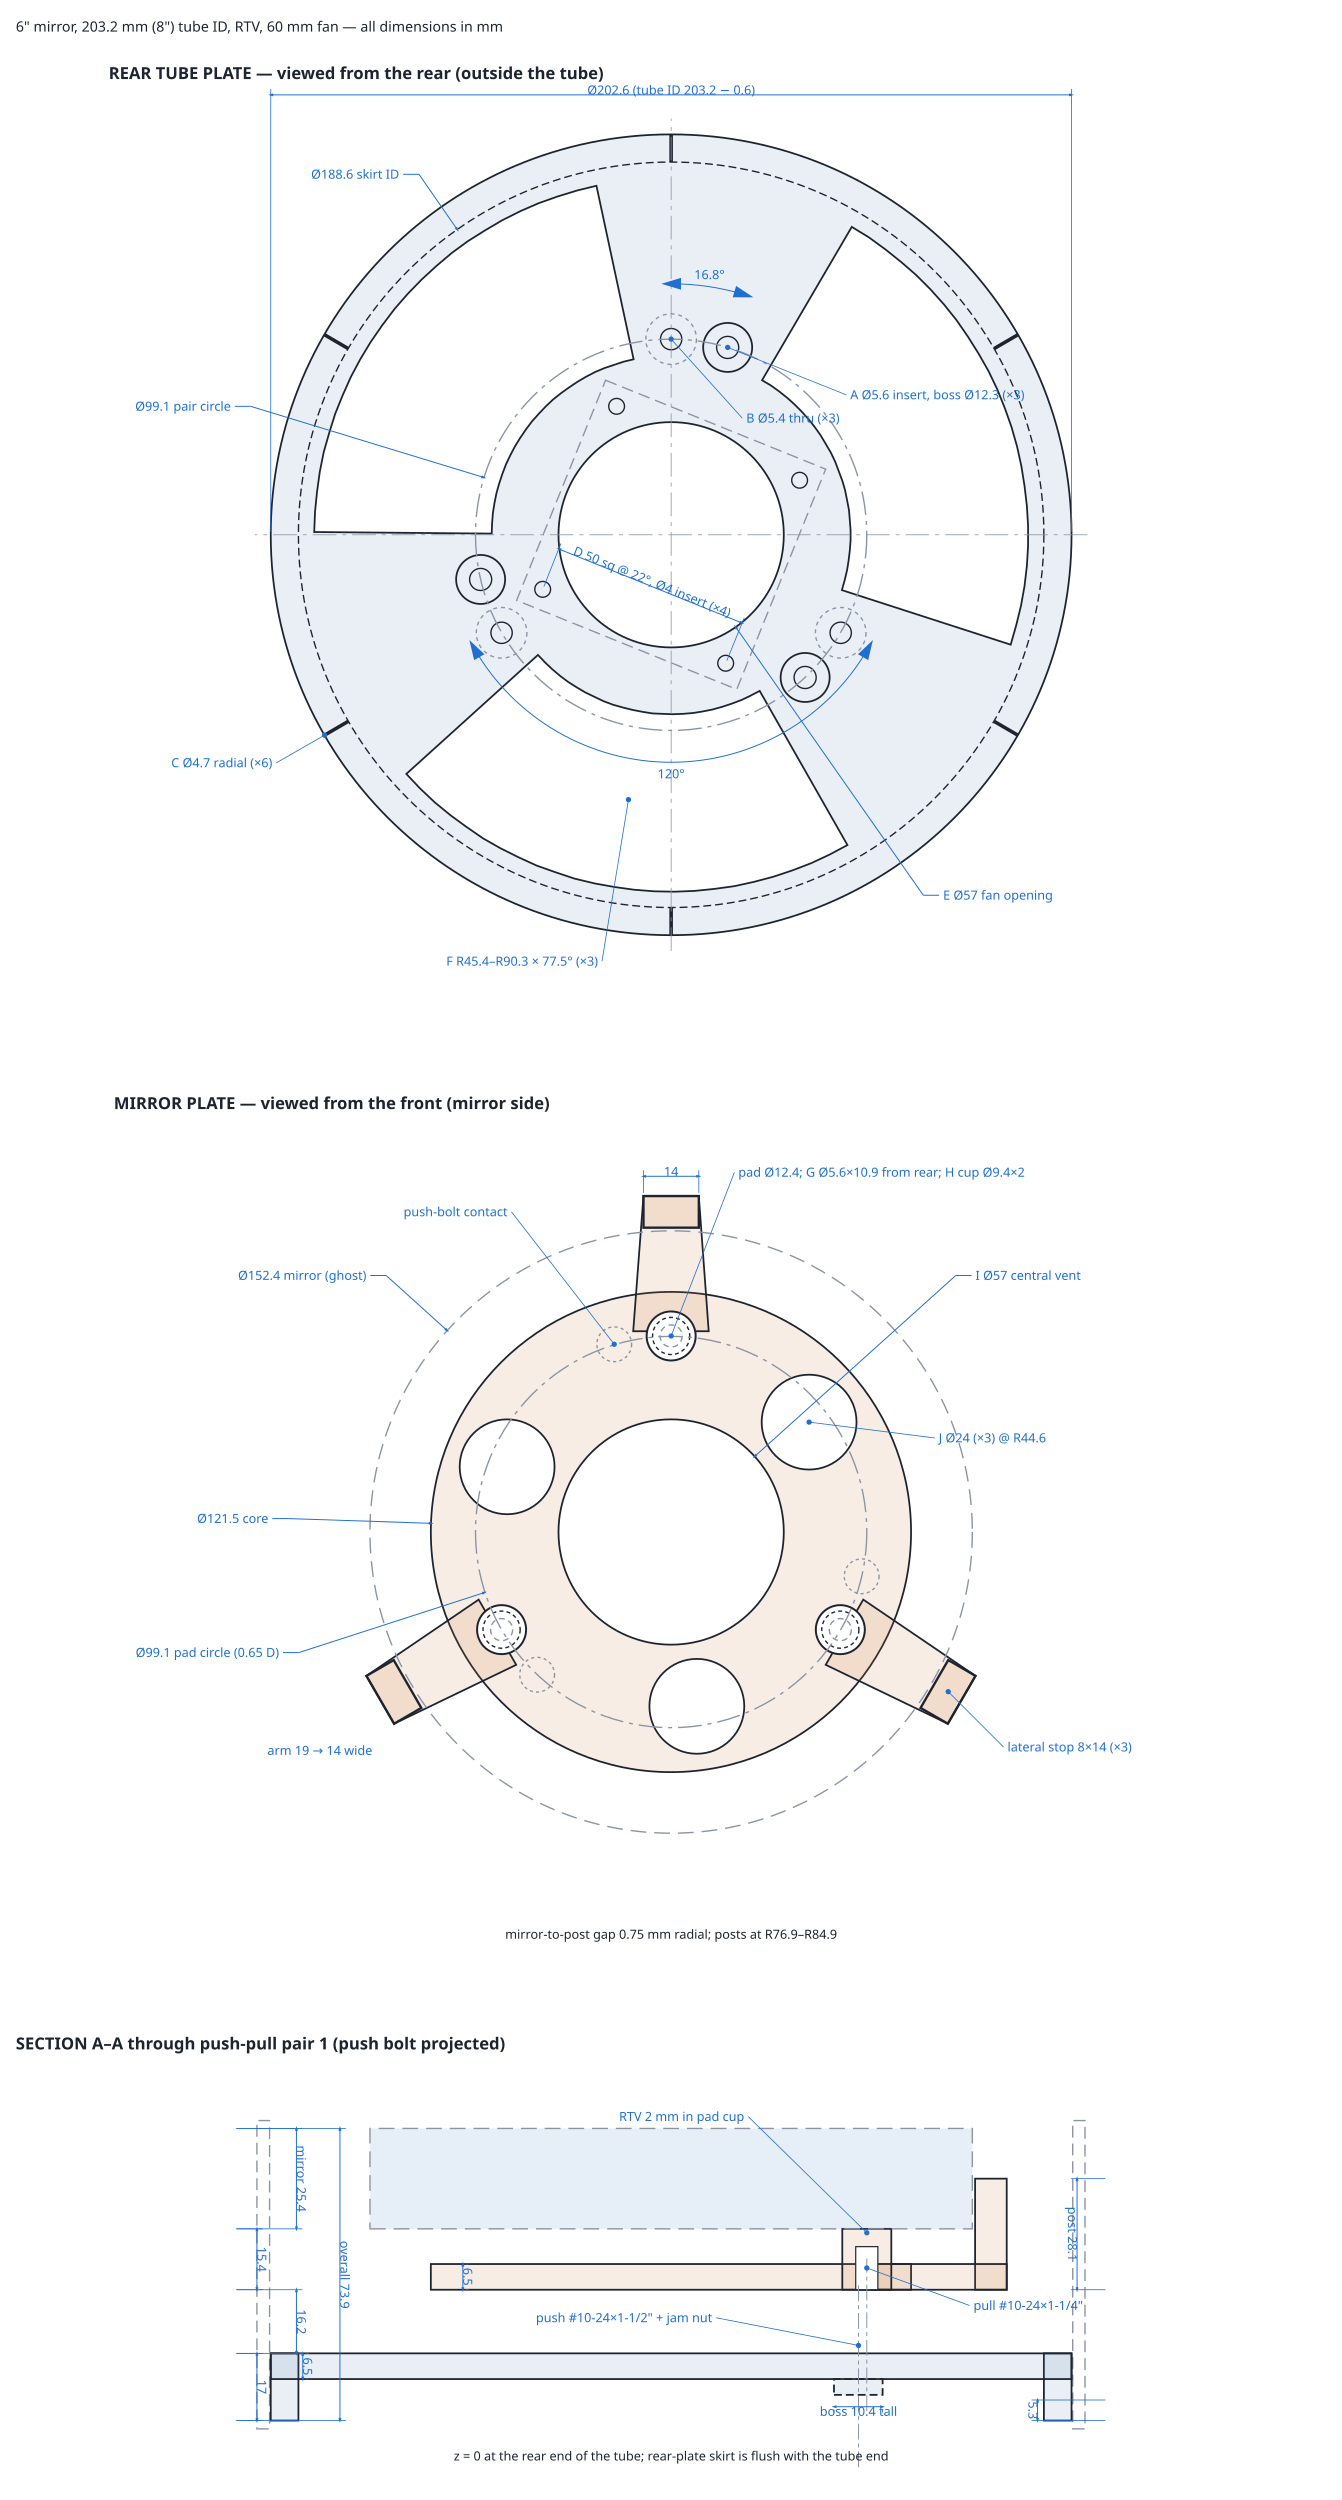
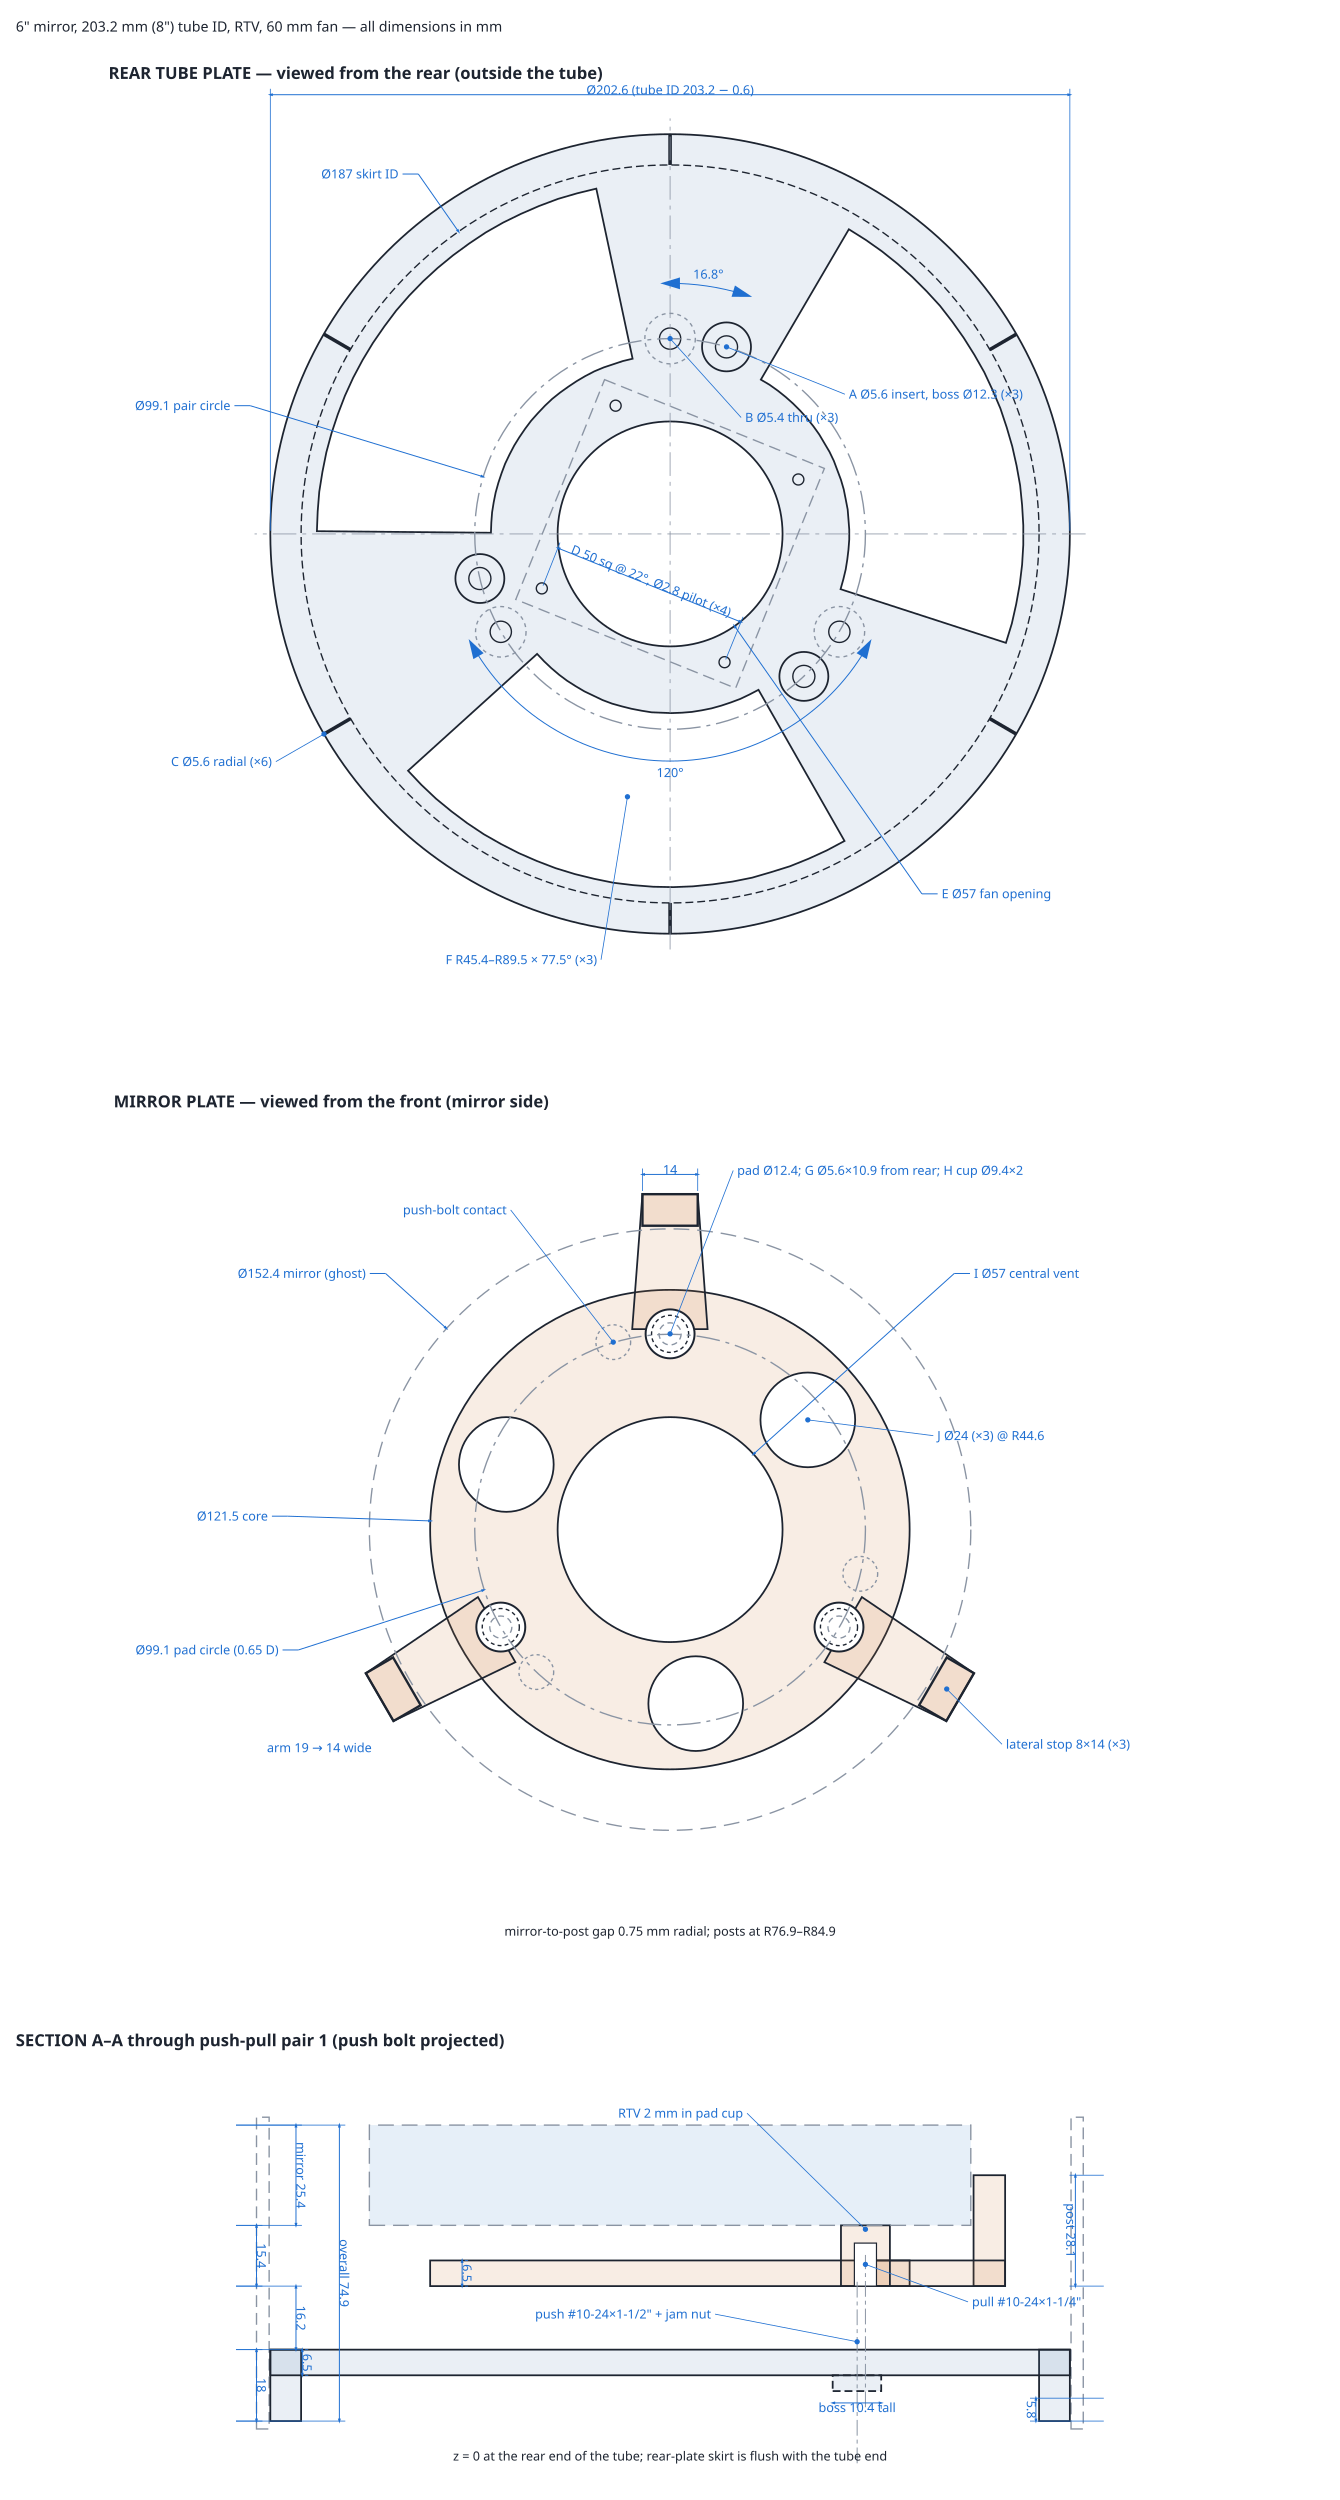
- <svg xmlns="http://www.w3.org/2000/svg" viewBox="0 -12 339.5 632.5" font-family="ui-sans-serif, system-ui, sans-serif">
+ <svg xmlns="http://www.w3.org/2000/svg" viewBox="0 -12 339.5 633.5" font-family="ui-sans-serif, system-ui, sans-serif">
  <defs>
    <marker id="arr" viewBox="0 0 10 10" refX="5" refY="5" markerWidth="5" markerHeight="5" orient="auto-start-reverse">
      <path d="M0,2 L10,5 L0,8 z" fill="var(--dim, #1f6fd1)" />
    </marker>
  </defs>
  <text x="4" y="-4" font-size="3.6" text-anchor="start" fill="var(--ink, #1d2430)" dominant-baseline="auto">6" mirror, 203.2 mm (8") tube ID, RTV, 60 mm fan — all dimensions in mm</text>
  <g transform="translate(23.5,0)">
    <text x="4" y="8" font-size="4.2" text-anchor="start" fill="var(--ink, #1d2430)" dominant-baseline="auto" font-weight="600">REAR TUBE PLATE — viewed from the rear (outside the tube)</text>
-     <path d="M247.6,123.3A101.3,101.3 0 1,0 45,123.3A101.3,101.3 0 1,0 247.6,123.3ZM174.8,123.3A28.5,28.5 0 1,0 117.8,123.3A28.5,28.5 0 1,0 174.8,123.3ZM192,45.4L196.4,48.1L200.5,51.1L204.5,54.3L208.3,57.6L211.9,61.2L215.3,65L218.5,69L221.4,73.2L224.1,77.5L226.6,81.9L228.8,86.5L230.7,91.2L232.4,96L233.8,100.9L234.9,105.9L235.7,110.9L236.3,116L236.6,121L236.6,126.1L236.3,131.2L235.7,136.3L234.8,141.3L233.6,146.2L232.2,151.1L189.5,137.3L190.2,134.8L190.8,132.3L191.2,129.8L191.5,127.3L191.7,124.7L191.7,122.2L191.5,119.6L191.3,117.1L190.8,114.5L190.3,112L189.6,109.6L188.7,107.2L187.8,104.8L186.7,102.5L185.4,100.3L184.1,98.1L182.6,96L181,94L179.3,92.1L177.5,90.3L175.6,88.6L173.6,87L171.5,85.5L169.3,84.2ZM190.9,201.8L186.4,204.2L181.7,206.4L177,208.2L172.2,209.8L167.3,211.1L162.3,212.2L157.2,212.9L152.2,213.4L147.1,213.6L142,213.5L136.9,213.1L131.9,212.4L126.9,211.5L121.9,210.3L117.1,208.7L112.3,207L107.7,204.9L103.1,202.6L98.7,200.1L94.5,197.2L90.4,194.2L86.5,191L82.8,187.5L79.3,183.8L112.6,153.7L114.4,155.6L116.2,157.3L118.2,159L120.2,160.5L122.4,161.9L124.6,163.2L126.9,164.3L129.2,165.4L131.6,166.3L134.1,167L136.5,167.6L139.1,168.1L141.6,168.5L144.1,168.6L146.7,168.7L149.3,168.6L151.8,168.4L154.3,168L156.8,167.5L159.3,166.8L161.7,166L164.1,165.1L166.4,164L168.7,162.8ZM56,122.6L56.2,117.5L56.7,112.5L57.4,107.4L58.4,102.4L59.8,97.5L61.3,92.7L63.2,88L65.3,83.3L67.7,78.8L70.3,74.5L73.2,70.3L76.3,66.2L79.6,62.4L83.2,58.7L86.9,55.3L90.8,52L94.9,49L99.2,46.3L103.6,43.7L108.2,41.4L112.8,39.4L117.6,37.7L122.5,36.2L127.4,35L136.8,78.9L134.3,79.5L131.9,80.3L129.5,81.1L127.1,82.1L124.8,83.3L122.6,84.6L120.5,86L118.4,87.5L116.4,89.1L114.6,90.8L112.8,92.7L111.1,94.6L109.6,96.6L108.1,98.8L106.8,100.9L105.6,103.2L104.5,105.5L103.6,107.9L102.8,110.3L102.1,112.8L101.6,115.3L101.2,117.8L101,120.4L100.9,123Z" fill="var(--part, rgba(79,124,172,0.12))" stroke="var(--ink, #1d2430)" stroke-width="0.45" fill-rule="evenodd" />
-     <circle cx="146.3" cy="123.3" r="94.3" fill="none" stroke="var(--ink, #1d2430)" stroke-width="0.35" stroke-dasharray="2 1" />
+     <path d="M247.6,123.3A101.3,101.3 0 1,0 45,123.3A101.3,101.3 0 1,0 247.6,123.3ZM174.8,123.3A28.5,28.5 0 1,0 117.8,123.3A28.5,28.5 0 1,0 174.8,123.3ZM191.6,46.1L195.9,48.8L200,51.7L204,54.9L207.7,58.2L211.3,61.8L214.7,65.5L217.8,69.5L220.7,73.6L223.4,77.9L225.9,82.3L228,86.8L230,91.5L231.6,96.3L233,101.1L234.1,106L235,111L235.5,116L235.8,121.1L235.8,126.1L235.5,131.1L234.9,136.1L234,141.1L232.9,146L231.4,150.9L189.5,137.3L190.2,134.8L190.8,132.3L191.2,129.8L191.5,127.3L191.7,124.7L191.7,122.2L191.5,119.6L191.3,117.1L190.8,114.5L190.3,112L189.6,109.6L188.7,107.2L187.8,104.8L186.7,102.5L185.4,100.3L184.1,98.1L182.6,96L181,94L179.3,92.1L177.5,90.3L175.6,88.6L173.6,87L171.5,85.5L169.3,84.2ZM190.5,201.1L186,203.5L181.4,205.6L176.7,207.5L171.9,209L167.1,210.4L162.1,211.4L157.1,212.1L152.1,212.6L147.1,212.8L142,212.7L137,212.3L132,211.7L127.1,210.7L122.2,209.5L117.3,208L112.6,206.2L108,204.2L103.5,201.9L99.1,199.4L94.9,196.6L90.9,193.6L87,190.4L83.3,186.9L79.9,183.3L112.6,153.7L114.4,155.6L116.2,157.3L118.2,159L120.2,160.5L122.4,161.9L124.6,163.2L126.9,164.3L129.2,165.4L131.6,166.3L134.1,167L136.5,167.6L139.1,168.1L141.6,168.5L144.1,168.6L146.7,168.7L149.3,168.6L151.8,168.4L154.3,168L156.8,167.5L159.3,166.8L161.7,166L164.1,165.1L166.4,164L168.7,162.8ZM56.8,122.6L57,117.6L57.4,112.6L58.2,107.6L59.2,102.6L60.5,97.8L62.1,93L63.9,88.3L66,83.7L68.4,79.2L71,74.9L73.9,70.7L76.9,66.7L80.2,62.9L83.7,59.3L87.4,55.9L91.3,52.7L95.4,49.7L99.6,46.9L104,44.4L108.5,42.2L113.1,40.2L117.9,38.4L122.7,37L127.6,35.8L136.8,78.9L134.3,79.5L131.9,80.3L129.5,81.1L127.1,82.1L124.8,83.3L122.6,84.6L120.5,86L118.4,87.5L116.4,89.1L114.6,90.8L112.8,92.7L111.1,94.6L109.6,96.6L108.1,98.8L106.8,100.9L105.6,103.2L104.5,105.5L103.6,107.9L102.8,110.3L102.1,112.8L101.6,115.3L101.2,117.8L101,120.4L100.9,123Z" fill="var(--part, rgba(79,124,172,0.12))" stroke="var(--ink, #1d2430)" stroke-width="0.45" fill-rule="evenodd" />
+     <circle cx="146.3" cy="123.3" r="93.5" fill="none" stroke="var(--ink, #1d2430)" stroke-width="0.35" stroke-dasharray="2 1" />
    <circle cx="160.6" cy="75.9" r="6.2" fill="none" stroke="var(--ink, #1d2430)" stroke-width="0.45" />
    <circle cx="160.6" cy="75.9" r="2.8" fill="none" stroke="var(--ink, #1d2430)" stroke-width="0.35" />
    <circle cx="146.3" cy="73.8" r="2.7" fill="none" stroke="var(--ink, #1d2430)" stroke-width="0.35" />
    <circle cx="146.3" cy="73.8" r="6.4" fill="none" stroke="var(--hid, #8a94a3)" stroke-width="0.35" stroke-dasharray="1 1" />
    <circle cx="180.2" cy="159.4" r="6.2" fill="none" stroke="var(--ink, #1d2430)" stroke-width="0.45" />
    <circle cx="180.2" cy="159.4" r="2.8" fill="none" stroke="var(--ink, #1d2430)" stroke-width="0.35" />
    <circle cx="189.2" cy="148.1" r="2.7" fill="none" stroke="var(--ink, #1d2430)" stroke-width="0.35" />
    <circle cx="189.2" cy="148.1" r="6.4" fill="none" stroke="var(--hid, #8a94a3)" stroke-width="0.35" stroke-dasharray="1 1" />
    <circle cx="98.1" cy="134.6" r="6.2" fill="none" stroke="var(--ink, #1d2430)" stroke-width="0.45" />
    <circle cx="98.1" cy="134.6" r="2.8" fill="none" stroke="var(--ink, #1d2430)" stroke-width="0.35" />
    <circle cx="103.4" cy="148.1" r="2.7" fill="none" stroke="var(--ink, #1d2430)" stroke-width="0.35" />
    <circle cx="103.4" cy="148.1" r="6.4" fill="none" stroke="var(--hid, #8a94a3)" stroke-width="0.35" stroke-dasharray="1 1" />
-     <circle cx="132.5" cy="90.8" r="2" fill="none" stroke="var(--ink, #1d2430)" stroke-width="0.35" />
-     <circle cx="178.8" cy="109.5" r="2" fill="none" stroke="var(--ink, #1d2430)" stroke-width="0.35" />
-     <circle cx="160.1" cy="155.8" r="2" fill="none" stroke="var(--ink, #1d2430)" stroke-width="0.35" />
-     <circle cx="113.8" cy="137.1" r="2" fill="none" stroke="var(--ink, #1d2430)" stroke-width="0.35" />
+     <circle cx="132.5" cy="90.8" r="1.4" fill="none" stroke="var(--ink, #1d2430)" stroke-width="0.35" />
+     <circle cx="178.8" cy="109.5" r="1.4" fill="none" stroke="var(--ink, #1d2430)" stroke-width="0.35" />
+     <circle cx="160.1" cy="155.8" r="1.4" fill="none" stroke="var(--ink, #1d2430)" stroke-width="0.35" />
+     <circle cx="113.8" cy="137.1" r="1.4" fill="none" stroke="var(--ink, #1d2430)" stroke-width="0.35" />
    <path d="M129.7,84.2L185.4,106.7L162.9,162.4L107.2,139.9Z" fill="none" stroke="var(--hid, #8a94a3)" stroke-width="0.35" stroke-dasharray="3 1.5" fill-rule="evenodd" />
-     <line x1="64.6" y1="76.2" x2="58.6" y2="72.7" stroke="var(--ink, #1d2430)" stroke-width="0.9" />
-     <line x1="146.3" y1="29" x2="146.3" y2="22" stroke="var(--ink, #1d2430)" stroke-width="0.9" />
-     <line x1="228" y1="76.2" x2="234" y2="72.7" stroke="var(--ink, #1d2430)" stroke-width="0.9" />
-     <line x1="228" y1="170.5" x2="234" y2="174" stroke="var(--ink, #1d2430)" stroke-width="0.9" />
-     <line x1="146.3" y1="217.6" x2="146.3" y2="224.6" stroke="var(--ink, #1d2430)" stroke-width="0.9" />
-     <line x1="64.6" y1="170.5" x2="58.6" y2="174" stroke="var(--ink, #1d2430)" stroke-width="0.9" />
+     <line x1="65.3" y1="76.6" x2="58.6" y2="72.7" stroke="var(--ink, #1d2430)" stroke-width="0.9" />
+     <line x1="146.3" y1="29.8" x2="146.3" y2="22" stroke="var(--ink, #1d2430)" stroke-width="0.9" />
+     <line x1="227.3" y1="76.6" x2="234" y2="72.7" stroke="var(--ink, #1d2430)" stroke-width="0.9" />
+     <line x1="227.3" y1="170.1" x2="234" y2="174" stroke="var(--ink, #1d2430)" stroke-width="0.9" />
+     <line x1="146.3" y1="216.8" x2="146.3" y2="224.6" stroke="var(--ink, #1d2430)" stroke-width="0.9" />
+     <line x1="65.3" y1="170.1" x2="58.6" y2="174" stroke="var(--ink, #1d2430)" stroke-width="0.9" />
    <circle cx="146.3" cy="123.3" r="49.5" fill="none" stroke="var(--hid, #8a94a3)" stroke-width="0.35" stroke-dasharray="6 1.5 1 1.5" />
    <line x1="251.6" y1="123.3" x2="41" y2="123.3" stroke="var(--hid, #8a94a3)" stroke-width="0.2" stroke-dasharray="6 1.5 1 1.5" />
    <line x1="146.3" y1="228.6" x2="146.3" y2="18" stroke="var(--hid, #8a94a3)" stroke-width="0.2" stroke-dasharray="6 1.5 1 1.5" />
    <line x1="45" y1="122.5" x2="45" y2="10.5" stroke="var(--dim, #1f6fd1)" stroke-width="0.2" />
    <line x1="247.6" y1="122.5" x2="247.6" y2="10.5" stroke="var(--dim, #1f6fd1)" stroke-width="0.2" />
    <line x1="45" y1="12" x2="247.6" y2="12" stroke="var(--dim, #1f6fd1)" stroke-width="0.25" marker-start="url(#arr)" marker-end="url(#arr)" />
    <text x="146.3" y="10.8" font-size="3.2" text-anchor="middle" fill="var(--dim, #1f6fd1)" dominant-baseline="middle">Ø202.6 (tube ID 203.2 − 0.6)</text>
-     <path d="M82.5,32.1L92.2,46.1" fill="none" stroke="var(--dim, #1f6fd1)" stroke-width="0.25" marker-end="url(#arr)" />
+     <path d="M82.5,32.1L92.7,46.7" fill="none" stroke="var(--dim, #1f6fd1)" stroke-width="0.25" marker-end="url(#arr)" />
    <line x1="82.5" y1="32.1" x2="78.5" y2="32.1" stroke="var(--dim, #1f6fd1)" stroke-width="0.25" />
-     <text x="77.5" y="32.1" font-size="3.2" text-anchor="end" fill="var(--dim, #1f6fd1)" dominant-baseline="middle">Ø188.6 skirt ID</text>
+     <text x="77.5" y="32.1" font-size="3.2" text-anchor="end" fill="var(--dim, #1f6fd1)" dominant-baseline="middle">Ø187 skirt ID</text>
    <path d="M39.9,90.8L98.9,108.8" fill="none" stroke="var(--dim, #1f6fd1)" stroke-width="0.25" marker-end="url(#arr)" />
    <line x1="39.9" y1="90.8" x2="35.9" y2="90.8" stroke="var(--dim, #1f6fd1)" stroke-width="0.25" />
    <text x="34.9" y="90.8" font-size="3.2" text-anchor="end" fill="var(--dim, #1f6fd1)" dominant-baseline="middle">Ø99.1 pair circle</text>
    <path d="M210.1,214.5L162.6,146.6" fill="none" stroke="var(--dim, #1f6fd1)" stroke-width="0.25" marker-end="url(#arr)" />
    <line x1="210.1" y1="214.5" x2="214.1" y2="214.5" stroke="var(--dim, #1f6fd1)" stroke-width="0.25" />
    <text x="215.1" y="214.5" font-size="3.2" text-anchor="start" fill="var(--dim, #1f6fd1)" dominant-baseline="middle">E Ø57 fan opening</text>
    <line x1="146.3" y1="73.8" x2="164.3" y2="93.8" stroke="var(--dim, #1f6fd1)" stroke-width="0.2" />
    <circle cx="146.3" cy="73.8" r="0.5" fill="var(--dim, #1f6fd1)" stroke="var(--dim, #1f6fd1)" stroke-width="0.35" />
    <text x="165.3" y="93.8" font-size="3.2" text-anchor="start" fill="var(--dim, #1f6fd1)" dominant-baseline="middle">B Ø5.4 thru (×3)</text>
    <line x1="160.6" y1="75.9" x2="190.6" y2="87.9" stroke="var(--dim, #1f6fd1)" stroke-width="0.2" />
    <circle cx="160.6" cy="75.9" r="0.5" fill="var(--dim, #1f6fd1)" stroke="var(--dim, #1f6fd1)" stroke-width="0.35" />
    <text x="191.6" y="87.9" font-size="3.2" text-anchor="start" fill="var(--dim, #1f6fd1)" dominant-baseline="middle">A Ø5.6 insert, boss Ø12.3 (×3)</text>
    <path d="M146.3,59.8A63.5,63.5 0 0,1 164.7,62.5" fill="none" stroke="var(--dim, #1f6fd1)" stroke-width="0.25" fill-rule="evenodd" />
    <path d="M146.3,59.8A63.5,63.5 0 0,1 164.7,62.5" fill="none" stroke="none" marker-start="url(#arr)" marker-end="url(#arr)" />
    <text x="156" y="57.5" font-size="3.2" text-anchor="middle" fill="var(--dim, #1f6fd1)" dominant-baseline="middle">16.8°</text>
    <path d="M196.1,152.1A57.5,57.5 0 0,1 96.5,152.1" fill="none" stroke="var(--dim, #1f6fd1)" stroke-width="0.25" fill-rule="evenodd" />
    <path d="M196.1,152.1A57.5,57.5 0 0,1 96.5,152.1" fill="none" stroke="none" marker-start="url(#arr)" marker-end="url(#arr)" />
    <text x="146.3" y="183.8" font-size="3.2" text-anchor="middle" fill="var(--dim, #1f6fd1)" dominant-baseline="middle">120°</text>
    <line x1="114.1" y1="136.4" x2="118.4" y2="125.5" stroke="var(--dim, #1f6fd1)" stroke-width="0.2" />
    <line x1="160.4" y1="155.1" x2="164.8" y2="144.3" stroke="var(--dim, #1f6fd1)" stroke-width="0.2" />
    <line x1="117.9" y1="126.9" x2="164.2" y2="145.6" stroke="var(--dim, #1f6fd1)" stroke-width="0.25" marker-start="url(#arr)" marker-end="url(#arr)" />
-     <text x="141.5" y="135.2" font-size="3.2" text-anchor="middle" fill="var(--dim, #1f6fd1)" transform="rotate(22 141.5 135.2)" dominant-baseline="middle">D 50 sq @ 22°, Ø4 insert (×4)</text>
-     <line x1="135.5" y1="190.3" x2="128.8" y2="231.2" stroke="var(--dim, #1f6fd1)" stroke-width="0.2" />
-     <circle cx="135.5" cy="190.3" r="0.5" fill="var(--dim, #1f6fd1)" stroke="var(--dim, #1f6fd1)" stroke-width="0.35" />
-     <text x="127.8" y="231.2" font-size="3.2" text-anchor="end" fill="var(--dim, #1f6fd1)" dominant-baseline="middle">F R45.4–R90.3 × 77.5° (×3)</text>
+     <text x="141.5" y="135.2" font-size="3.2" text-anchor="middle" fill="var(--dim, #1f6fd1)" transform="rotate(22 141.5 135.2)" dominant-baseline="middle">D 50 sq @ 22°, Ø2.8 pilot (×4)</text>
+     <line x1="135.5" y1="189.9" x2="128.8" y2="231.2" stroke="var(--dim, #1f6fd1)" stroke-width="0.2" />
+     <circle cx="135.5" cy="189.9" r="0.5" fill="var(--dim, #1f6fd1)" stroke="var(--dim, #1f6fd1)" stroke-width="0.35" />
+     <text x="127.8" y="231.2" font-size="3.2" text-anchor="end" fill="var(--dim, #1f6fd1)" dominant-baseline="middle">F R45.4–R89.5 × 77.5° (×3)</text>
    <line x1="58.6" y1="174" x2="46.4" y2="181" stroke="var(--dim, #1f6fd1)" stroke-width="0.2" />
    <circle cx="58.6" cy="174" r="0.5" fill="var(--dim, #1f6fd1)" stroke="var(--dim, #1f6fd1)" stroke-width="0.35" />
-     <text x="45.4" y="181" font-size="3.2" text-anchor="end" fill="var(--dim, #1f6fd1)" dominant-baseline="middle">C Ø4.7 radial (×6)</text>
+     <text x="45.4" y="181" font-size="3.2" text-anchor="end" fill="var(--dim, #1f6fd1)" dominant-baseline="middle">C Ø5.6 radial (×6)</text>
  </g>
  <g transform="translate(24.8,260.6)">
    <text x="4" y="8" font-size="4.2" text-anchor="start" fill="var(--ink, #1d2430)" dominant-baseline="auto" font-weight="600">MIRROR PLATE — viewed from the front (mirror side)</text>
    <path d="M205.7,115A60.7,60.7 0 1,0 84.2,115A60.7,60.7 0 1,0 205.7,115ZM173.5,115A28.5,28.5 0 1,0 116.5,115A28.5,28.5 0 1,0 173.5,115ZM115.5,98.5A12,12 0 1,0 91.5,98.5A12,12 0 1,0 115.5,98.5ZM163.5,159.1A12,12 0 1,0 139.5,159.1A12,12 0 1,0 163.5,159.1ZM191.9,87.2A12,12 0 1,0 167.9,87.2A12,12 0 1,0 191.9,87.2Z" fill="var(--part2, rgba(201,128,58,0.14))" stroke="var(--ink, #1d2430)" stroke-width="0.45" fill-rule="evenodd" />
    <path d="M154.5,64.2L152,30L138,30L135.4,64.2Z" fill="var(--part2, rgba(201,128,58,0.14))" stroke="var(--ink, #1d2430)" stroke-width="0.45" fill-rule="evenodd" />
    <path d="M152,38L152,30L138,30L138,38Z" fill="var(--part2, rgba(201,128,58,0.14))" stroke="var(--ink, #1d2430)" stroke-width="0.6" fill-rule="evenodd" />
    <circle cx="145" cy="65.4" r="6.2" fill="var(--bg, #fff)" stroke="var(--ink, #1d2430)" stroke-width="0.5" />
    <circle cx="145" cy="65.4" r="4.7" fill="none" stroke="var(--ink, #1d2430)" stroke-width="0.35" stroke-dasharray="1 0.8" />
    <circle cx="145" cy="65.4" r="2.8" fill="none" stroke="var(--hid, #8a94a3)" stroke-width="0.35" stroke-dasharray="1.5 1" />
    <circle cx="130.6" cy="67.5" r="4.4" fill="none" stroke="var(--hid, #8a94a3)" stroke-width="0.35" stroke-dasharray="0.8 0.8" />
    <path d="M96.3,132.1L67.9,151.4L74.9,163.5L105.8,148.6Z" fill="var(--part2, rgba(201,128,58,0.14))" stroke="var(--ink, #1d2430)" stroke-width="0.45" fill-rule="evenodd" />
    <path d="M74.8,147.4L67.9,151.4L74.9,163.5L81.8,159.5Z" fill="var(--part2, rgba(201,128,58,0.14))" stroke="var(--ink, #1d2430)" stroke-width="0.6" fill-rule="evenodd" />
    <circle cx="102.1" cy="139.7" r="6.2" fill="var(--bg, #fff)" stroke="var(--ink, #1d2430)" stroke-width="0.5" />
    <circle cx="102.1" cy="139.7" r="4.7" fill="none" stroke="var(--ink, #1d2430)" stroke-width="0.35" stroke-dasharray="1 0.8" />
    <circle cx="102.1" cy="139.7" r="2.8" fill="none" stroke="var(--hid, #8a94a3)" stroke-width="0.35" stroke-dasharray="1.5 1" />
    <circle cx="111.1" cy="151.1" r="4.4" fill="none" stroke="var(--hid, #8a94a3)" stroke-width="0.35" stroke-dasharray="0.8 0.8" />
    <path d="M184.1,148.6L215,163.5L222,151.4L193.6,132.1Z" fill="var(--part2, rgba(201,128,58,0.14))" stroke="var(--ink, #1d2430)" stroke-width="0.45" fill-rule="evenodd" />
    <path d="M208.1,159.5L215,163.5L222,151.4L215.1,147.4Z" fill="var(--part2, rgba(201,128,58,0.14))" stroke="var(--ink, #1d2430)" stroke-width="0.6" fill-rule="evenodd" />
    <circle cx="187.8" cy="139.7" r="6.2" fill="var(--bg, #fff)" stroke="var(--ink, #1d2430)" stroke-width="0.5" />
    <circle cx="187.8" cy="139.7" r="4.7" fill="none" stroke="var(--ink, #1d2430)" stroke-width="0.35" stroke-dasharray="1 0.8" />
    <circle cx="187.8" cy="139.7" r="2.8" fill="none" stroke="var(--hid, #8a94a3)" stroke-width="0.35" stroke-dasharray="1.5 1" />
    <circle cx="193.2" cy="126.2" r="4.4" fill="none" stroke="var(--hid, #8a94a3)" stroke-width="0.35" stroke-dasharray="0.8 0.8" />
    <circle cx="145" cy="115" r="76.2" fill="none" stroke="var(--hid, #8a94a3)" stroke-width="0.35" stroke-dasharray="4 2" />
    <circle cx="145" cy="115" r="49.5" fill="none" stroke="var(--hid, #8a94a3)" stroke-width="0.35" stroke-dasharray="6 1.5 1 1.5" />
    <path d="M48.1,111.6L84.3,112.8" fill="none" stroke="var(--dim, #1f6fd1)" stroke-width="0.25" marker-end="url(#arr)" />
    <line x1="48.1" y1="111.6" x2="44.1" y2="111.6" stroke="var(--dim, #1f6fd1)" stroke-width="0.25" />
    <text x="43.1" y="111.6" font-size="3.2" text-anchor="end" fill="var(--dim, #1f6fd1)" dominant-baseline="middle">Ø121.5 core</text>
    <path d="M50.8,145.5L97.8,130.3" fill="none" stroke="var(--dim, #1f6fd1)" stroke-width="0.25" marker-end="url(#arr)" />
    <line x1="50.8" y1="145.5" x2="46.8" y2="145.5" stroke="var(--dim, #1f6fd1)" stroke-width="0.25" />
    <text x="45.8" y="145.5" font-size="3.2" text-anchor="end" fill="var(--dim, #1f6fd1)" dominant-baseline="middle">Ø99.1 pad circle (0.65 D)</text>
    <path d="M72.9,50.1L88.3,64" fill="none" stroke="var(--dim, #1f6fd1)" stroke-width="0.25" marker-end="url(#arr)" />
    <line x1="72.9" y1="50.1" x2="68.9" y2="50.1" stroke="var(--dim, #1f6fd1)" stroke-width="0.25" />
    <text x="67.9" y="50.1" font-size="3.2" text-anchor="end" fill="var(--dim, #1f6fd1)" dominant-baseline="middle">Ø152.4 mirror (ghost)</text>
    <path d="M217,50.1L166.1,95.9" fill="none" stroke="var(--dim, #1f6fd1)" stroke-width="0.25" marker-end="url(#arr)" />
    <line x1="217" y1="50.1" x2="221" y2="50.1" stroke="var(--dim, #1f6fd1)" stroke-width="0.25" />
    <text x="222" y="50.1" font-size="3.2" text-anchor="start" fill="var(--dim, #1f6fd1)" dominant-baseline="middle">I Ø57 central vent</text>
    <line x1="145" y1="65.4" x2="161" y2="24" stroke="var(--dim, #1f6fd1)" stroke-width="0.2" />
    <circle cx="145" cy="65.4" r="0.5" fill="var(--dim, #1f6fd1)" stroke="var(--dim, #1f6fd1)" stroke-width="0.35" />
    <text x="162" y="24" font-size="3.2" text-anchor="start" fill="var(--dim, #1f6fd1)" dominant-baseline="middle">pad Ø12.4; G Ø5.6×10.9 from rear; H cup Ø9.4×2</text>
    <line x1="130.6" y1="67.5" x2="104.6" y2="34" stroke="var(--dim, #1f6fd1)" stroke-width="0.2" />
    <circle cx="130.6" cy="67.5" r="0.5" fill="var(--dim, #1f6fd1)" stroke="var(--dim, #1f6fd1)" stroke-width="0.35" />
    <text x="103.6" y="34" font-size="3.2" text-anchor="end" fill="var(--dim, #1f6fd1)" dominant-baseline="middle">push-bolt contact</text>
    <line x1="152" y1="29.2" x2="152" y2="23.5" stroke="var(--dim, #1f6fd1)" stroke-width="0.2" />
    <line x1="138" y1="29.2" x2="138" y2="23.5" stroke="var(--dim, #1f6fd1)" stroke-width="0.2" />
    <line x1="152" y1="25" x2="138" y2="25" stroke="var(--dim, #1f6fd1)" stroke-width="0.25" marker-start="url(#arr)" marker-end="url(#arr)" />
    <text x="145" y="23.8" font-size="3.2" text-anchor="middle" fill="var(--dim, #1f6fd1)" transform="rotate(360 145 23.8)" dominant-baseline="middle">14</text>
    <line x1="215.1" y1="155.4" x2="229.1" y2="169.4" stroke="var(--dim, #1f6fd1)" stroke-width="0.2" />
    <circle cx="215.1" cy="155.4" r="0.5" fill="var(--dim, #1f6fd1)" stroke="var(--dim, #1f6fd1)" stroke-width="0.35" />
    <text x="230.1" y="169.4" font-size="3.2" text-anchor="start" fill="var(--dim, #1f6fd1)" dominant-baseline="middle">lateral stop 8×14 (×3)</text>
    <text x="69.4" y="171.4" font-size="3.2" text-anchor="end" fill="var(--dim, #1f6fd1)" dominant-baseline="auto">arm 19 → 14 wide</text>
    <text x="145" y="217.9" font-size="3.2" text-anchor="middle" fill="var(--ink, #1d2430)" dominant-baseline="auto">mirror-to-post gap 0.75 mm radial; posts at R76.9–R84.9</text>
    <line x1="179.9" y1="87.2" x2="211.7" y2="91.2" stroke="var(--dim, #1f6fd1)" stroke-width="0.2" />
    <circle cx="179.9" cy="87.2" r="0.5" fill="var(--dim, #1f6fd1)" stroke="var(--dim, #1f6fd1)" stroke-width="0.35" />
    <text x="212.7" y="91.2" font-size="3.2" text-anchor="start" fill="var(--dim, #1f6fd1)" dominant-baseline="middle">J Ø24 (×3) @ R44.6</text>
  </g>
  <g transform="translate(0,498.5)">
    <text x="4" y="8" font-size="4.2" text-anchor="start" fill="var(--ink, #1d2430)" dominant-baseline="auto" font-weight="600">SECTION A–A through push-pull pair 1 (push bolt projected)</text>
-     <path d="M271.4,104L274.5,104L274.5,26L271.4,26Z" fill="none" stroke="var(--hid, #8a94a3)" stroke-width="0.35" stroke-dasharray="3 1.5" fill-rule="evenodd" />
-     <path d="M65,104L68.2,104L68.2,26L65,26Z" fill="none" stroke="var(--hid, #8a94a3)" stroke-width="0.35" stroke-dasharray="3 1.5" fill-rule="evenodd" />
-     <path d="M264.1,101.9L271.1,101.9L271.1,84.9L264.1,84.9Z" fill="var(--part, rgba(79,124,172,0.12))" stroke="var(--ink, #1d2430)" stroke-width="0.45" fill-rule="evenodd" />
-     <path d="M75.5,101.9L68.5,101.9L68.5,84.9L75.5,84.9Z" fill="var(--part, rgba(79,124,172,0.12))" stroke="var(--ink, #1d2430)" stroke-width="0.45" fill-rule="evenodd" />
+     <path d="M271.4,105L274.5,105L274.5,26L271.4,26Z" fill="none" stroke="var(--hid, #8a94a3)" stroke-width="0.35" stroke-dasharray="3 1.5" fill-rule="evenodd" />
+     <path d="M65,105L68.2,105L68.2,26L65,26Z" fill="none" stroke="var(--hid, #8a94a3)" stroke-width="0.35" stroke-dasharray="3 1.5" fill-rule="evenodd" />
+     <path d="M263.3,103L271.1,103L271.1,84.9L263.3,84.9Z" fill="var(--part, rgba(79,124,172,0.12))" stroke="var(--ink, #1d2430)" stroke-width="0.45" fill-rule="evenodd" />
+     <path d="M76.3,103L68.5,103L68.5,84.9L76.3,84.9Z" fill="var(--part, rgba(79,124,172,0.12))" stroke="var(--ink, #1d2430)" stroke-width="0.45" fill-rule="evenodd" />
    <path d="M68.5,91.4L271.1,91.4L271.1,84.9L68.5,84.9Z" fill="var(--part, rgba(79,124,172,0.12))" stroke="var(--ink, #1d2430)" stroke-width="0.45" fill-rule="evenodd" />
    <path d="M211,95.4L223.3,95.4L223.3,91.4L211,91.4Z" fill="var(--part, rgba(79,124,172,0.12))" stroke="var(--ink, #1d2430)" stroke-width="0.45" stroke-dasharray="2 1" fill-rule="evenodd" />
    <path d="M109,68.8L230.5,68.8L230.5,62.3L109,62.3Z" fill="var(--part2, rgba(201,128,58,0.14))" stroke="var(--ink, #1d2430)" stroke-width="0.45" fill-rule="evenodd" />
    <path d="M246.7,68.8L254.7,68.8L254.7,40.7L246.7,40.7Z" fill="var(--part2, rgba(201,128,58,0.14))" stroke="var(--ink, #1d2430)" stroke-width="0.45" fill-rule="evenodd" />
    <path d="M220.5,68.8L254.7,68.8L254.7,62.3L220.5,62.3Z" fill="var(--part2, rgba(201,128,58,0.14))" stroke="var(--ink, #1d2430)" stroke-width="0.45" fill-rule="evenodd" />
    <path d="M213.1,68.8L225.5,68.8L225.5,53.4L213.1,53.4Z" fill="var(--part2, rgba(201,128,58,0.14))" stroke="var(--ink, #1d2430)" stroke-width="0.45" fill-rule="evenodd" />
    <path d="M216.5,68.8L222.1,68.8L222.1,57.9L216.5,57.9Z" fill="var(--bg, #fff)" stroke="var(--ink, #1d2430)" stroke-width="0.3" fill-rule="evenodd" />
    <path d="M93.6,53.4L246,53.4L246,28L93.6,28Z" fill="var(--ghost, rgba(120,170,220,0.18))" stroke="var(--hid, #8a94a3)" stroke-width="0.35" stroke-dasharray="4 2" fill-rule="evenodd" />
    <line x1="219.3" y1="99.5" x2="219.3" y2="60.9" stroke="var(--hid, #8a94a3)" stroke-width="0.25" stroke-dasharray="4 1 1 1" />
    <line x1="217.2" y1="113.7" x2="217.2" y2="66.8" stroke="var(--hid, #8a94a3)" stroke-width="0.25" stroke-dasharray="4 1 1 1" />
-     <line x1="59.8" y1="101.9" x2="66.5" y2="101.9" stroke="var(--dim, #1f6fd1)" stroke-width="0.2" />
+     <line x1="59.8" y1="103" x2="66.5" y2="103" stroke="var(--dim, #1f6fd1)" stroke-width="0.2" />
    <line x1="59.8" y1="84.9" x2="66.5" y2="84.9" stroke="var(--dim, #1f6fd1)" stroke-width="0.2" />
-     <line x1="65" y1="101.9" x2="65" y2="84.9" stroke="var(--dim, #1f6fd1)" stroke-width="0.25" marker-start="url(#arr)" marker-end="url(#arr)" />
-     <text x="66.2" y="93.4" font-size="3.2" text-anchor="middle" fill="var(--dim, #1f6fd1)" transform="rotate(90 66.2 93.4)" dominant-baseline="middle">17</text>
+     <line x1="65" y1="103" x2="65" y2="84.9" stroke="var(--dim, #1f6fd1)" stroke-width="0.25" marker-start="url(#arr)" marker-end="url(#arr)" />
+     <text x="66.2" y="93.9" font-size="3.2" text-anchor="middle" fill="var(--dim, #1f6fd1)" transform="rotate(90 66.2 93.9)" dominant-baseline="middle">18</text>
    <line x1="77.3" y1="91.4" x2="78.1" y2="91.4" stroke="var(--dim, #1f6fd1)" stroke-width="0.2" />
    <line x1="77.3" y1="84.9" x2="78.1" y2="84.9" stroke="var(--dim, #1f6fd1)" stroke-width="0.2" />
    <line x1="76.6" y1="91.4" x2="76.6" y2="84.9" stroke="var(--dim, #1f6fd1)" stroke-width="0.25" marker-start="url(#arr)" marker-end="url(#arr)" />
    <text x="77.8" y="88.2" font-size="3.2" text-anchor="middle" fill="var(--dim, #1f6fd1)" transform="rotate(90 77.8 88.2)" dominant-baseline="middle">6.5</text>
    <line x1="59.8" y1="84.9" x2="76.5" y2="84.9" stroke="var(--dim, #1f6fd1)" stroke-width="0.2" />
    <line x1="59.8" y1="68.8" x2="76.5" y2="68.8" stroke="var(--dim, #1f6fd1)" stroke-width="0.2" />
    <line x1="75" y1="84.9" x2="75" y2="68.8" stroke="var(--dim, #1f6fd1)" stroke-width="0.25" marker-start="url(#arr)" marker-end="url(#arr)" />
    <text x="76.2" y="76.9" font-size="3.2" text-anchor="middle" fill="var(--dim, #1f6fd1)" transform="rotate(90 76.2 76.9)" dominant-baseline="middle">16.2</text>
    <line x1="117.8" y1="68.8" x2="118.6" y2="68.8" stroke="var(--dim, #1f6fd1)" stroke-width="0.2" />
    <line x1="117.8" y1="62.3" x2="118.6" y2="62.3" stroke="var(--dim, #1f6fd1)" stroke-width="0.2" />
    <line x1="117.1" y1="68.8" x2="117.1" y2="62.3" stroke="var(--dim, #1f6fd1)" stroke-width="0.25" marker-start="url(#arr)" marker-end="url(#arr)" />
    <text x="118.3" y="65.5" font-size="3.2" text-anchor="middle" fill="var(--dim, #1f6fd1)" transform="rotate(90 118.3 65.5)" dominant-baseline="middle">6.5</text>
    <line x1="59.8" y1="68.8" x2="66.5" y2="68.8" stroke="var(--dim, #1f6fd1)" stroke-width="0.2" />
    <line x1="59.8" y1="53.4" x2="66.5" y2="53.4" stroke="var(--dim, #1f6fd1)" stroke-width="0.2" />
    <line x1="65" y1="68.8" x2="65" y2="53.4" stroke="var(--dim, #1f6fd1)" stroke-width="0.25" marker-start="url(#arr)" marker-end="url(#arr)" />
    <text x="66.2" y="61.1" font-size="3.2" text-anchor="middle" fill="var(--dim, #1f6fd1)" transform="rotate(90 66.2 61.1)" dominant-baseline="middle">15.4</text>
    <line x1="59.8" y1="53.4" x2="76.5" y2="53.4" stroke="var(--dim, #1f6fd1)" stroke-width="0.2" />
    <line x1="59.8" y1="28" x2="76.5" y2="28" stroke="var(--dim, #1f6fd1)" stroke-width="0.2" />
    <line x1="75" y1="53.4" x2="75" y2="28" stroke="var(--dim, #1f6fd1)" stroke-width="0.25" marker-start="url(#arr)" marker-end="url(#arr)" />
    <text x="76.2" y="40.7" font-size="3.2" text-anchor="middle" fill="var(--dim, #1f6fd1)" transform="rotate(90 76.2 40.7)" dominant-baseline="middle">mirror 25.4</text>
-     <line x1="59.8" y1="101.9" x2="87.5" y2="101.9" stroke="var(--dim, #1f6fd1)" stroke-width="0.2" />
+     <line x1="59.8" y1="103" x2="87.5" y2="103" stroke="var(--dim, #1f6fd1)" stroke-width="0.2" />
    <line x1="59.8" y1="28" x2="87.5" y2="28" stroke="var(--dim, #1f6fd1)" stroke-width="0.2" />
-     <line x1="86" y1="101.9" x2="86" y2="28" stroke="var(--dim, #1f6fd1)" stroke-width="0.25" marker-start="url(#arr)" marker-end="url(#arr)" />
-     <text x="87.2" y="65" font-size="3.2" text-anchor="middle" fill="var(--dim, #1f6fd1)" transform="rotate(90 87.2 65)" dominant-baseline="middle">overall 73.9</text>
+     <line x1="86" y1="103" x2="86" y2="28" stroke="var(--dim, #1f6fd1)" stroke-width="0.25" marker-start="url(#arr)" marker-end="url(#arr)" />
+     <text x="87.2" y="65.5" font-size="3.2" text-anchor="middle" fill="var(--dim, #1f6fd1)" transform="rotate(90 87.2 65.5)" dominant-baseline="middle">overall 74.9</text>
    <line x1="279.7" y1="68.8" x2="271" y2="68.8" stroke="var(--dim, #1f6fd1)" stroke-width="0.2" />
    <line x1="279.7" y1="40.7" x2="271" y2="40.7" stroke="var(--dim, #1f6fd1)" stroke-width="0.2" />
    <line x1="272.5" y1="68.8" x2="272.5" y2="40.7" stroke="var(--dim, #1f6fd1)" stroke-width="0.25" marker-start="url(#arr)" marker-end="url(#arr)" />
    <text x="271.3" y="54.7" font-size="3.2" text-anchor="middle" fill="var(--dim, #1f6fd1)" transform="rotate(90 271.3 54.7)" dominant-baseline="middle">post 28.1</text>
-     <line x1="279.7" y1="101.9" x2="261" y2="101.9" stroke="var(--dim, #1f6fd1)" stroke-width="0.2" />
-     <line x1="279.7" y1="96.7" x2="261" y2="96.7" stroke="var(--dim, #1f6fd1)" stroke-width="0.2" />
-     <line x1="262.5" y1="101.9" x2="262.5" y2="96.7" stroke="var(--dim, #1f6fd1)" stroke-width="0.25" marker-start="url(#arr)" marker-end="url(#arr)" />
-     <text x="261.3" y="99.3" font-size="3.2" text-anchor="middle" fill="var(--dim, #1f6fd1)" transform="rotate(90 261.3 99.3)" dominant-baseline="middle">5.3</text>
+     <line x1="279.7" y1="103" x2="261" y2="103" stroke="var(--dim, #1f6fd1)" stroke-width="0.2" />
+     <line x1="279.7" y1="97.2" x2="261" y2="97.2" stroke="var(--dim, #1f6fd1)" stroke-width="0.2" />
+     <line x1="262.5" y1="103" x2="262.5" y2="97.2" stroke="var(--dim, #1f6fd1)" stroke-width="0.25" marker-start="url(#arr)" marker-end="url(#arr)" />
+     <text x="261.3" y="100.1" font-size="3.2" text-anchor="middle" fill="var(--dim, #1f6fd1)" transform="rotate(90 261.3 100.1)" dominant-baseline="middle">5.8</text>
    <line x1="211" y1="99.1" x2="211" y2="99.9" stroke="var(--dim, #1f6fd1)" stroke-width="0.2" />
    <line x1="223.3" y1="99.1" x2="223.3" y2="99.9" stroke="var(--dim, #1f6fd1)" stroke-width="0.2" />
    <line x1="211" y1="98.4" x2="223.3" y2="98.4" stroke="var(--dim, #1f6fd1)" stroke-width="0.25" marker-start="url(#arr)" marker-end="url(#arr)" />
    <text x="217.2" y="99.6" font-size="3.2" text-anchor="middle" fill="var(--dim, #1f6fd1)" dominant-baseline="middle">boss 10.4 tall</text>
    <line x1="219.3" y1="54.4" x2="189.3" y2="25" stroke="var(--dim, #1f6fd1)" stroke-width="0.2" />
    <circle cx="219.3" cy="54.4" r="0.5" fill="var(--dim, #1f6fd1)" stroke="var(--dim, #1f6fd1)" stroke-width="0.35" />
    <text x="188.3" y="25" font-size="3.2" text-anchor="end" fill="var(--dim, #1f6fd1)" dominant-baseline="middle">RTV 2 mm in pad cup</text>
    <line x1="219.3" y1="63.3" x2="245.3" y2="72.8" stroke="var(--dim, #1f6fd1)" stroke-width="0.2" />
    <circle cx="219.3" cy="63.3" r="0.5" fill="var(--dim, #1f6fd1)" stroke="var(--dim, #1f6fd1)" stroke-width="0.35" />
    <text x="246.3" y="72.8" font-size="3.2" text-anchor="start" fill="var(--dim, #1f6fd1)" dominant-baseline="middle">pull #10-24×1-1/4"</text>
    <line x1="217.2" y1="82.9" x2="181.2" y2="75.9" stroke="var(--dim, #1f6fd1)" stroke-width="0.2" />
    <circle cx="217.2" cy="82.9" r="0.5" fill="var(--dim, #1f6fd1)" stroke="var(--dim, #1f6fd1)" stroke-width="0.35" />
    <text x="180.2" y="75.9" font-size="3.2" text-anchor="end" fill="var(--dim, #1f6fd1)" dominant-baseline="middle">push #10-24×1-1/2" + jam nut</text>
-     <text x="169.8" y="112" font-size="3.2" text-anchor="middle" fill="var(--ink, #1d2430)" dominant-baseline="auto">z = 0 at the rear end of the tube; rear-plate skirt is flush with the tube end</text>
+     <text x="169.8" y="113" font-size="3.2" text-anchor="middle" fill="var(--ink, #1d2430)" dominant-baseline="auto">z = 0 at the rear end of the tube; rear-plate skirt is flush with the tube end</text>
  </g>
</svg>
